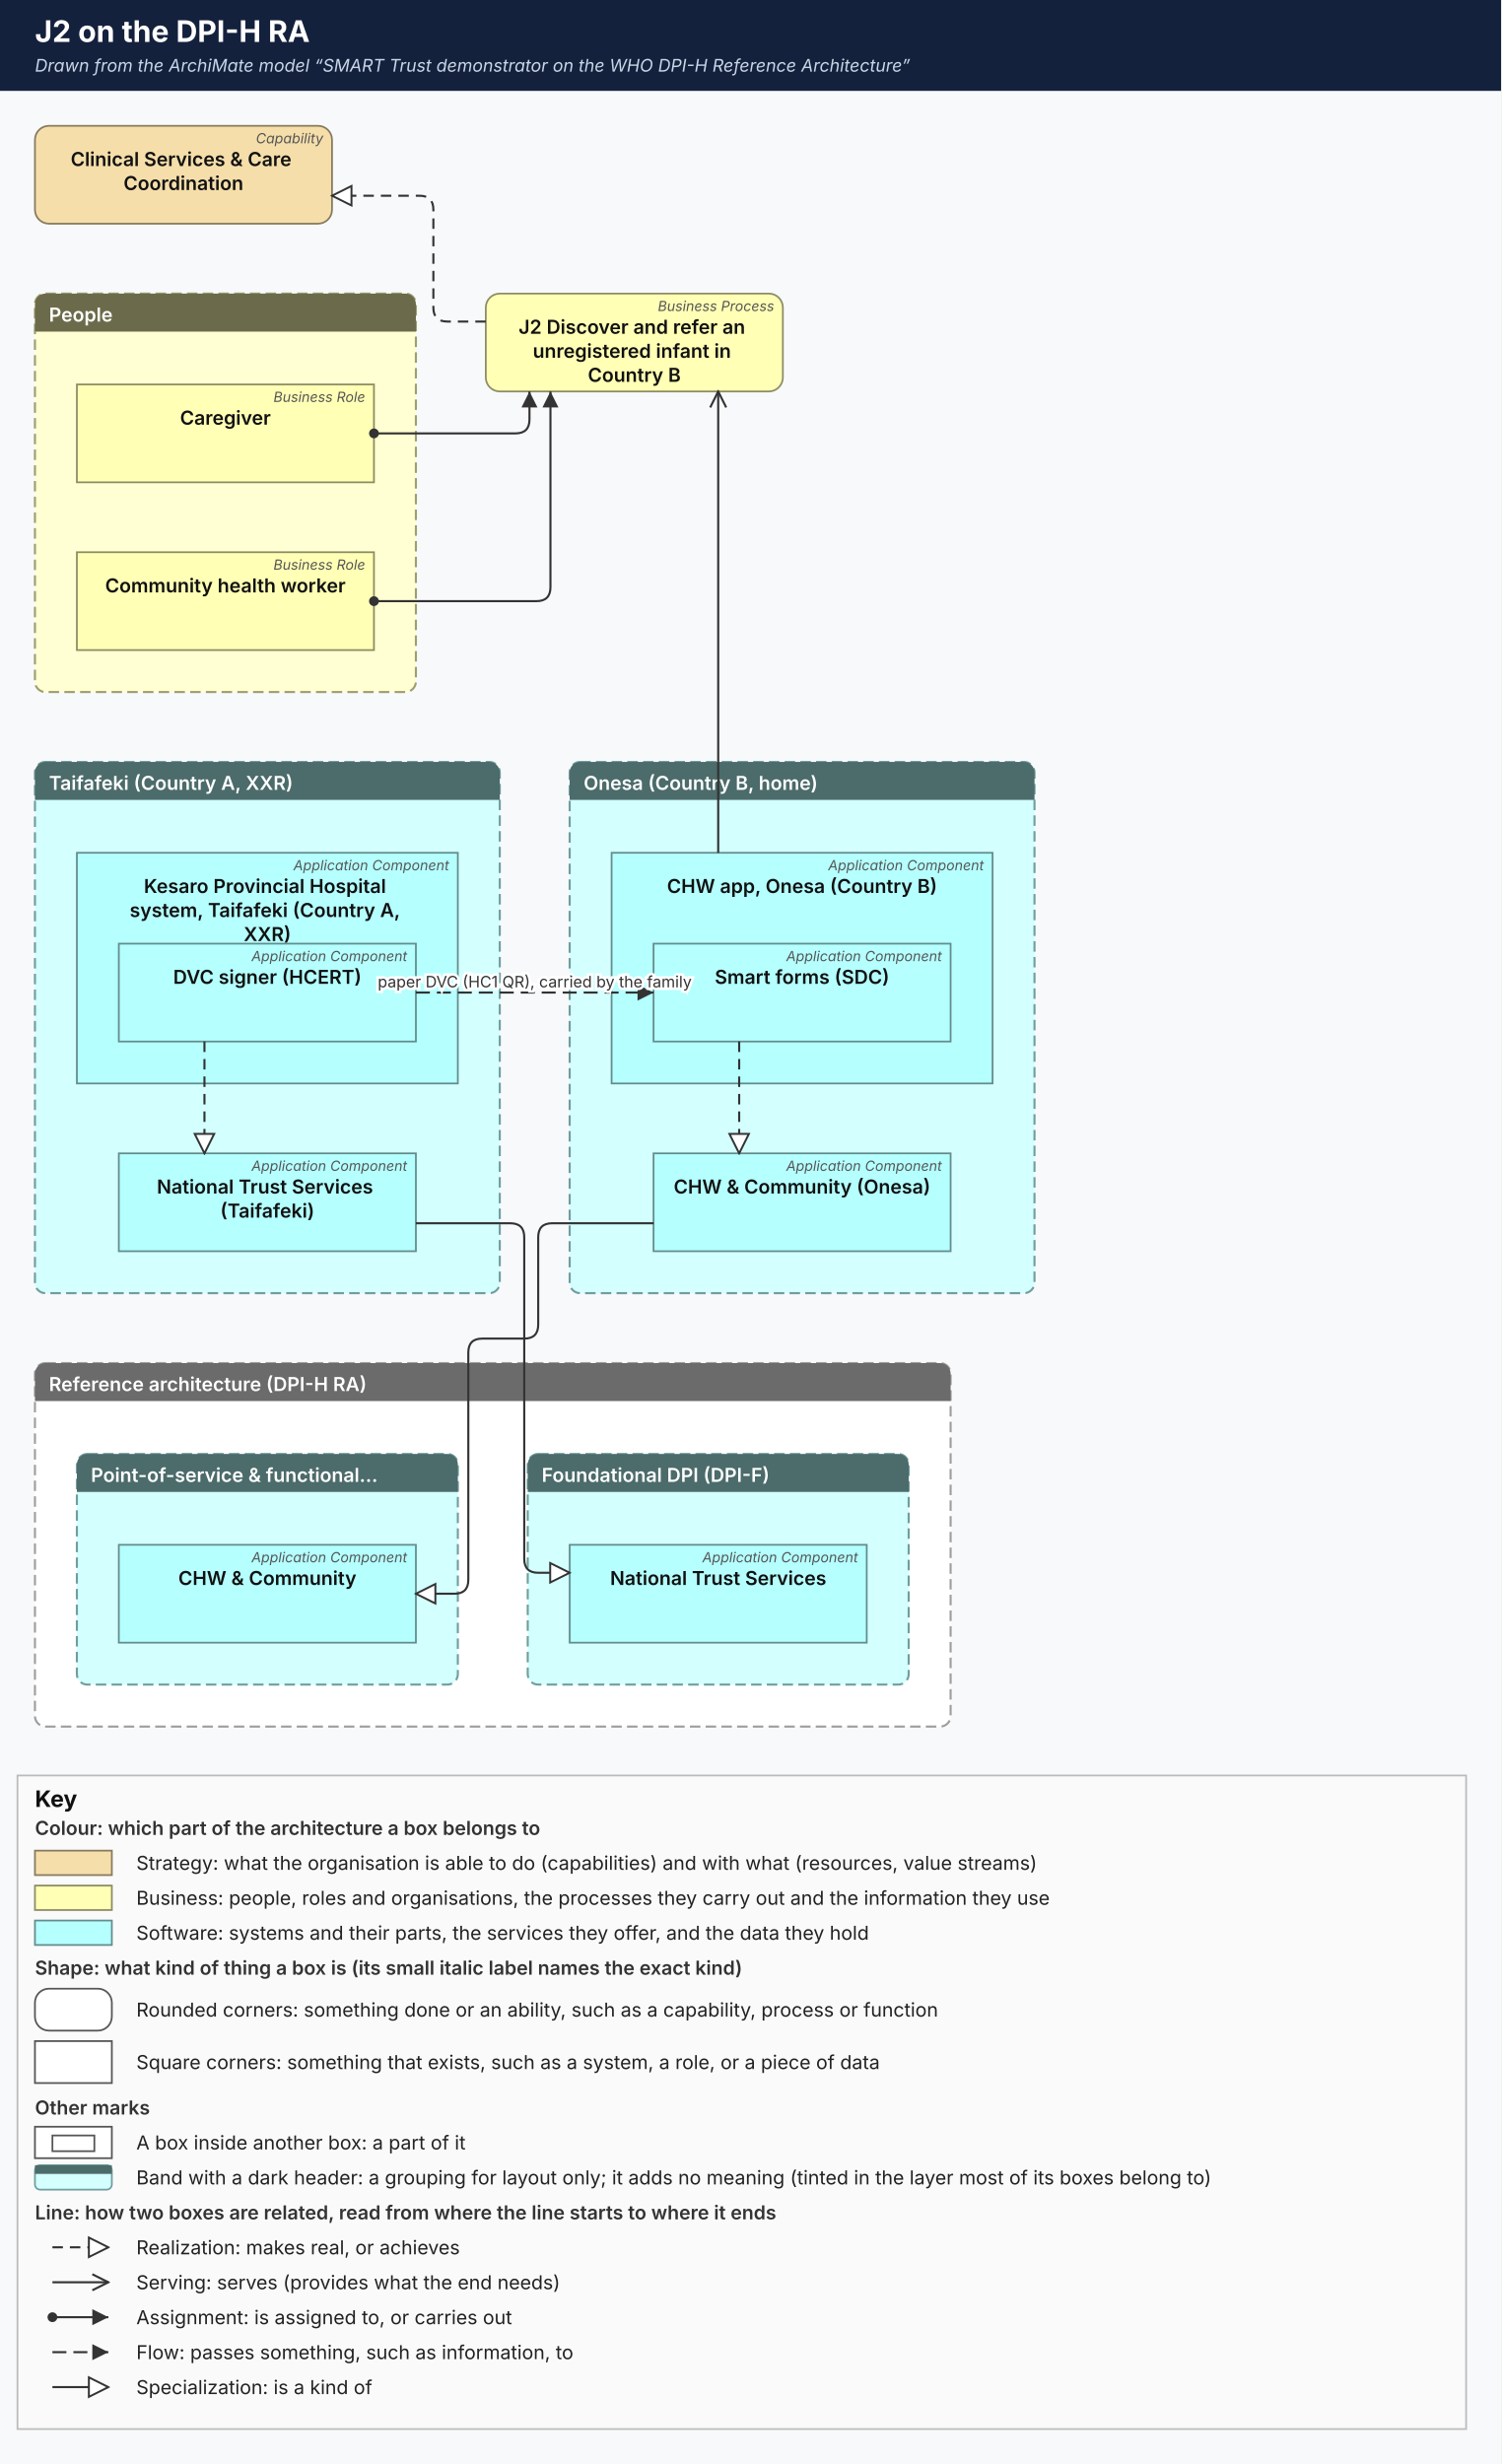
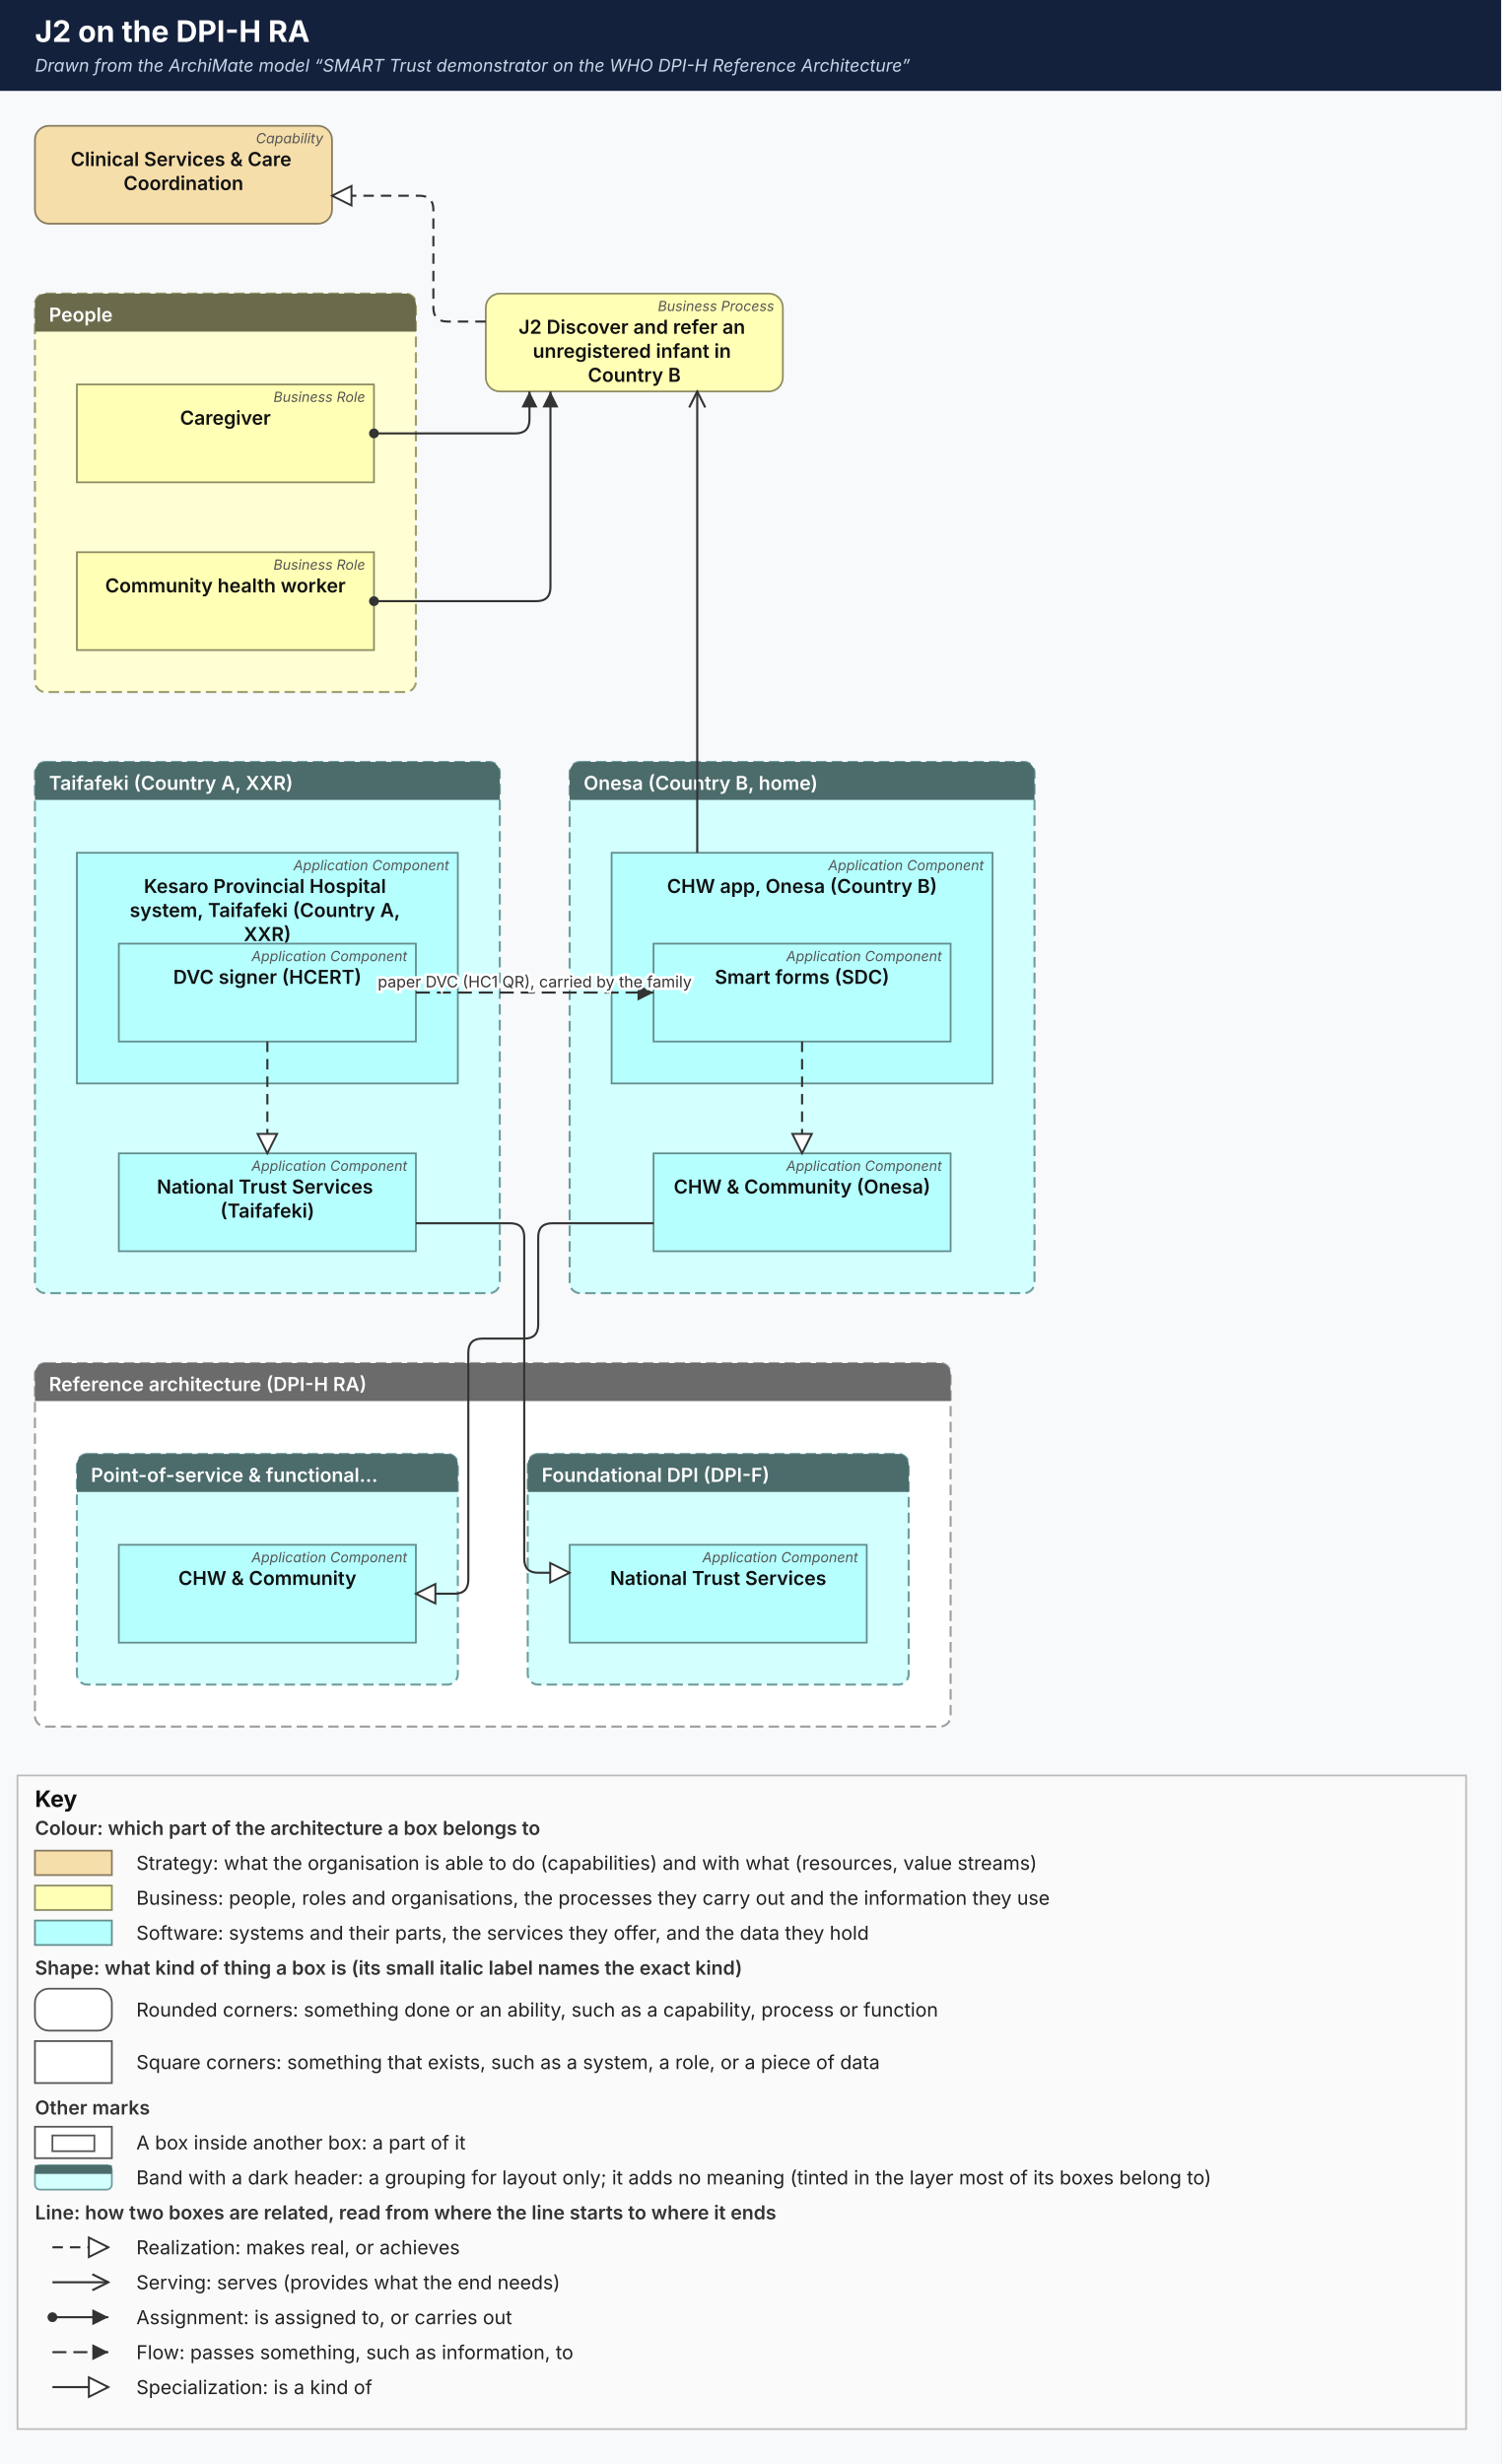
<svg xmlns="http://www.w3.org/2000/svg" viewBox="4 -48 859 1410" width="859" height="1410" role="img" aria-labelledby="av-title">
  <style>
.av-name{font:600 11px Inter, "Segoe UI", system-ui, -apple-system, Helvetica, Arial, sans-serif;fill:#111}
.av-type{font:italic 8px Inter, "Segoe UI", system-ui, -apple-system, Helvetica, Arial, sans-serif;fill:#555}
.av-group{font:600 11px Inter, "Segoe UI", system-ui, -apple-system, Helvetica, Arial, sans-serif;fill:#333}
.av-note{font:10px Inter, "Segoe UI", system-ui, -apple-system, Helvetica, Arial, sans-serif;fill:#222}
.av-key{font:11px Inter, "Segoe UI", system-ui, -apple-system, Helvetica, Arial, sans-serif;fill:#222}
.av-keyh{font:600 11px Inter, "Segoe UI", system-ui, -apple-system, Helvetica, Arial, sans-serif;fill:#333}
.av-keyt{font:700 13px Inter, "Segoe UI", system-ui, -apple-system, Helvetica, Arial, sans-serif;fill:#111}
.av-rel{font:9px Inter, "Segoe UI", system-ui, -apple-system, Helvetica, Arial, sans-serif;fill:#333;paint-order:stroke;stroke:#fff;stroke-width:3px}
a:hover rect,a:hover polygon,a:focus rect,a:focus polygon{stroke:#06c;stroke-width:2.5}
</style>
  <defs>
    <marker id="arrow-open" viewBox="0 0 12 12" refX="11" refY="6" markerWidth="11" markerHeight="11" orient="auto-start-reverse" markerUnits="userSpaceOnUse">
      <path d="M1 1 L11 6 L1 11" fill="none" stroke="#333" stroke-width="1.3" />
    </marker>
    <marker id="arrow-filled" viewBox="0 0 12 12" refX="11" refY="6" markerWidth="11" markerHeight="11" orient="auto-start-reverse" markerUnits="userSpaceOnUse">
      <path d="M1 1 L11 6 L1 11 Z" fill="#333" />
    </marker>
    <marker id="arrow-small" viewBox="0 0 10 10" refX="9" refY="5" markerWidth="8" markerHeight="8" orient="auto-start-reverse" markerUnits="userSpaceOnUse">
      <path d="M1 1 L9 5 L1 9" fill="none" stroke="#333" stroke-width="1.2" />
    </marker>
    <marker id="triangle-hollow" viewBox="0 0 14 14" refX="13" refY="7" markerWidth="13" markerHeight="13" orient="auto-start-reverse" markerUnits="userSpaceOnUse">
      <path d="M1 1 L13 7 L1 13 Z" fill="#fff" stroke="#333" stroke-width="1.2" />
    </marker>
    <marker id="diamond-filled" viewBox="0 0 16 10" refX="1" refY="5" markerWidth="16" markerHeight="10" orient="auto-start-reverse" markerUnits="userSpaceOnUse">
      <path d="M1 5 L8 1 L15 5 L8 9 Z" fill="#333" />
    </marker>
    <marker id="diamond-hollow" viewBox="0 0 16 10" refX="1" refY="5" markerWidth="16" markerHeight="10" orient="auto-start-reverse" markerUnits="userSpaceOnUse">
      <path d="M1 5 L8 1 L15 5 L8 9 Z" fill="#fff" stroke="#333" stroke-width="1.2" />
    </marker>
    <marker id="dot" viewBox="0 0 8 8" refX="4" refY="4" markerWidth="7" markerHeight="7" orient="auto" markerUnits="userSpaceOnUse">
      <circle cx="4" cy="4" r="3.2" fill="#333" />
    </marker>
    <pattern id="missing" width="8" height="8" patternUnits="userSpaceOnUse" patternTransform="rotate(45)">
      <rect width="8" height="8" fill="#fff" />
      <line x1="0" y1="0" x2="0" y2="8" stroke="#d33" stroke-width="2" />
    </pattern>
  </defs>
  <rect x="4" y="-48" width="859" height="1410" fill="#f8f9fb" />
  <rect x="4" y="-48" width="859" height="52" fill="#14213d" />
  <text x="24" y="-24" style="font:700 17px Inter, &quot;Segoe UI&quot;, system-ui, -apple-system, Helvetica, Arial, sans-serif;fill:#fff">J2 on the DPI-H RA</text>
  <text x="24" y="-7" style="font:italic 10px Inter, &quot;Segoe UI&quot;, system-ui, -apple-system, Helvetica, Arial, sans-serif;fill:#c9d6e6">Drawn from the ArchiMate model “SMART Trust demonstrator on the WHO DPI-H Reference Architecture”</text>
  <a href="../../../en/smart-trust-demo/archimate/0.1.0/element/clinical-services-care-coordination/" target="_top">
    <rect x="24" y="24" width="170" height="56" rx="8" fill="#f5deaa" stroke="#877a5e" stroke-width="1" />
    <text class="av-type" x="189" y="34" text-anchor="end">Capability</text>
    <text class="av-name" x="109" y="47" text-anchor="middle">
      <tspan x="109" dy="0">Clinical Services &amp; Care</tspan>
      <tspan x="109" dy="13.75">Coordination</tspan>
    </text>
  </a>
  <a href="../../../en/smart-trust-demo/archimate/0.1.0/element/people/" target="_top">
    <rect x="24" y="120" width="218" height="228" rx="6" fill="#ffffd3" stroke="#9e9e70" stroke-width="1.2" stroke-dasharray="6 3" />
    <path d="M24 126 a6 6 0 0 1 6 -6 h206 a6 6 0 0 1 6 6 v15.75 h-218 z" fill="#6b6b4c" />
    <text class="av-group" x="32" y="136" style="fill:#fff">People</text>
  </a>
  <a href="../../../en/smart-trust-demo/archimate/0.1.0/element/caregiver/" target="_top">
    <rect x="48" y="172" width="170" height="56" fill="#ffffb5" stroke="#8c8c64" stroke-width="1" />
    <text class="av-type" x="213" y="182" text-anchor="end">Business Role</text>
    <text class="av-name" x="133" y="195" text-anchor="middle">
      <tspan x="133" dy="0">Caregiver</tspan>
    </text>
  </a>
  <a href="../../../en/smart-trust-demo/archimate/0.1.0/element/community-health-worker/" target="_top">
    <rect x="48" y="268" width="170" height="56" fill="#ffffb5" stroke="#8c8c64" stroke-width="1" />
    <text class="av-type" x="213" y="278" text-anchor="end">Business Role</text>
    <text class="av-name" x="133" y="291" text-anchor="middle">
      <tspan x="133" dy="0">Community health worker</tspan>
    </text>
  </a>
  <a href="../../../en/smart-trust-demo/archimate/0.1.0/element/j2-discover-and-refer-an-unregistered-infant-in-country-b/" target="_top">
    <rect x="282" y="120" width="170" height="56" rx="8" fill="#ffffb5" stroke="#8c8c64" stroke-width="1" />
    <text class="av-type" x="447" y="130" text-anchor="end">Business Process</text>
    <text class="av-name" x="367" y="143" text-anchor="middle">
      <tspan x="367" dy="0">J2 Discover and refer an</tspan>
      <tspan x="367" dy="13.75">unregistered infant in</tspan>
      <tspan x="367" dy="13.75">Country B</tspan>
    </text>
  </a>
  <a href="../../../en/smart-trust-demo/archimate/0.1.0/element/taifafeki-country-a-xxr/" target="_top">
    <rect x="24" y="388" width="266" height="304" rx="6" fill="#d3ffff" stroke="#709e9e" stroke-width="1.2" stroke-dasharray="6 3" />
    <path d="M24 394 a6 6 0 0 1 6 -6 h254 a6 6 0 0 1 6 6 v15.75 h-266 z" fill="#4c6b6b" />
    <text class="av-group" x="32" y="404" style="fill:#fff">Taifafeki (Country A, XXR)</text>
  </a>
  <a href="../../../en/smart-trust-demo/archimate/0.1.0/element/kesaro-provincial-hospital-system-taifafeki-country-a-xxr/" target="_top">
    <rect x="48" y="440" width="218" height="132" fill="#b5ffff" stroke="#648c8c" stroke-width="1" />
    <text class="av-type" x="261" y="450" text-anchor="end">Application Component</text>
    <text class="av-name" x="157" y="463" text-anchor="middle">
      <tspan x="157" dy="0">Kesaro Provincial Hospital</tspan>
      <tspan x="157" dy="13.75">system, Taifafeki (Country A,</tspan>
      <tspan x="157" dy="13.75">XXR)</tspan>
    </text>
  </a>
  <a href="../../../en/smart-trust-demo/archimate/0.1.0/element/dvc-signer-hcert/" target="_top">
    <rect x="72" y="492" width="170" height="56" fill="#b5ffff" stroke="#648c8c" stroke-width="1" />
    <text class="av-type" x="237" y="502" text-anchor="end">Application Component</text>
    <text class="av-name" x="157" y="515" text-anchor="middle">
      <tspan x="157" dy="0">DVC signer (HCERT)</tspan>
    </text>
  </a>
  <a href="../../../en/smart-trust-demo/archimate/0.1.0/element/national-trust-services-taifafeki/" target="_top">
    <rect x="72" y="612" width="170" height="56" fill="#b5ffff" stroke="#648c8c" stroke-width="1" />
    <text class="av-type" x="237" y="622" text-anchor="end">Application Component</text>
    <text class="av-name" x="157" y="635" text-anchor="middle">
      <tspan x="157" dy="0">National Trust Services</tspan>
      <tspan x="157" dy="13.75">(Taifafeki)</tspan>
    </text>
  </a>
  <a href="../../../en/smart-trust-demo/archimate/0.1.0/element/onesa-country-b-home/" target="_top">
    <rect x="330" y="388" width="266" height="304" rx="6" fill="#d3ffff" stroke="#709e9e" stroke-width="1.2" stroke-dasharray="6 3" />
    <path d="M330 394 a6 6 0 0 1 6 -6 h254 a6 6 0 0 1 6 6 v15.75 h-266 z" fill="#4c6b6b" />
    <text class="av-group" x="338" y="404" style="fill:#fff">Onesa (Country B, home)</text>
  </a>
  <a href="../../../en/smart-trust-demo/archimate/0.1.0/element/chw-app-onesa-country-b/" target="_top">
    <rect x="354" y="440" width="218" height="132" fill="#b5ffff" stroke="#648c8c" stroke-width="1" />
    <text class="av-type" x="567" y="450" text-anchor="end">Application Component</text>
    <text class="av-name" x="463" y="463" text-anchor="middle">
      <tspan x="463" dy="0">CHW app, Onesa (Country B)</tspan>
    </text>
  </a>
  <a href="../../../en/smart-trust-demo/archimate/0.1.0/element/smart-forms-sdc/" target="_top">
    <rect x="378" y="492" width="170" height="56" fill="#b5ffff" stroke="#648c8c" stroke-width="1" />
    <text class="av-type" x="543" y="502" text-anchor="end">Application Component</text>
    <text class="av-name" x="463" y="515" text-anchor="middle">
      <tspan x="463" dy="0">Smart forms (SDC)</tspan>
    </text>
  </a>
  <a href="../../../en/smart-trust-demo/archimate/0.1.0/element/chw-community-onesa/" target="_top">
    <rect x="378" y="612" width="170" height="56" fill="#b5ffff" stroke="#648c8c" stroke-width="1" />
    <text class="av-type" x="543" y="622" text-anchor="end">Application Component</text>
    <text class="av-name" x="463" y="635" text-anchor="middle">
      <tspan x="463" dy="0">CHW &amp; Community (Onesa)</tspan>
    </text>
  </a>
  <a href="../../../en/smart-trust-demo/archimate/0.1.0/element/reference-architecture-dpi-h-ra/" target="_top">
    <rect x="24" y="732" width="524" height="208" rx="6" fill="#ffffff" stroke="#9e9e9e" stroke-width="1.2" stroke-dasharray="6 3" />
    <path d="M24 738 a6 6 0 0 1 6 -6 h512 a6 6 0 0 1 6 6 v15.75 h-524 z" fill="#6b6b6b" />
    <text class="av-group" x="32" y="748" style="fill:#fff">Reference architecture (DPI-H RA)</text>
  </a>
  <a href="../../../en/smart-trust-demo/archimate/0.1.0/element/point-of-service-functional-applications/" target="_top">
    <rect x="48" y="784" width="218" height="132" rx="6" fill="#d3ffff" stroke="#709e9e" stroke-width="1.2" stroke-dasharray="6 3" />
    <path d="M48 790 a6 6 0 0 1 6 -6 h206 a6 6 0 0 1 6 6 v15.75 h-218 z" fill="#4c6b6b" />
    <text class="av-group" x="56" y="800" style="fill:#fff">Point-of-service &amp; functional…</text>
  </a>
  <a href="../../../en/smart-trust-demo/archimate/0.1.0/element/chw-community/" target="_top">
    <rect x="72" y="836" width="170" height="56" fill="#b5ffff" stroke="#648c8c" stroke-width="1" />
    <text class="av-type" x="237" y="846" text-anchor="end">Application Component</text>
    <text class="av-name" x="157" y="859" text-anchor="middle">
      <tspan x="157" dy="0">CHW &amp; Community</tspan>
    </text>
  </a>
  <a href="../../../en/smart-trust-demo/archimate/0.1.0/element/foundational-dpi-dpi-f/" target="_top">
    <rect x="306" y="784" width="218" height="132" rx="6" fill="#d3ffff" stroke="#709e9e" stroke-width="1.2" stroke-dasharray="6 3" />
    <path d="M306 790 a6 6 0 0 1 6 -6 h206 a6 6 0 0 1 6 6 v15.75 h-218 z" fill="#4c6b6b" />
    <text class="av-group" x="314" y="800" style="fill:#fff">Foundational DPI (DPI-F)</text>
  </a>
  <a href="../../../en/smart-trust-demo/archimate/0.1.0/element/national-trust-services/" target="_top">
    <rect x="330" y="836" width="170" height="56" fill="#b5ffff" stroke="#648c8c" stroke-width="1" />
    <text class="av-type" x="495" y="846" text-anchor="end">Application Component</text>
    <text class="av-name" x="415" y="859" text-anchor="middle">
      <tspan x="415" dy="0">National Trust Services</tspan>
    </text>
  </a>
  <a href="../../../en/smart-trust-demo/archimate/0.1.0/relationship/id-aeaebf6aec985b1c8449ea3ecb74074b/" target="_top">
    <path d="M218 200 L299 200 Q307 200 307 192 L307 176" fill="none" stroke="#333" stroke-width="1.2" marker-start="url(#dot)" marker-end="url(#arrow-filled)" />
    <path d="M218 200 L299 200 Q307 200 307 192 L307 176" fill="none" stroke="transparent" stroke-width="8" />
  </a>
  <a href="../../../en/smart-trust-demo/archimate/0.1.0/relationship/id-eab30403921152299e8ce54020511cf9/" target="_top">
    <path d="M218 296 L311 296 Q319 296 319 288 L319 176" fill="none" stroke="#333" stroke-width="1.2" marker-start="url(#dot)" marker-end="url(#arrow-filled)" />
    <path d="M218 296 L311 296 Q319 296 319 288 L319 176" fill="none" stroke="transparent" stroke-width="8" />
  </a>
  <a href="../../../en/smart-trust-demo/archimate/0.1.0/relationship/id-2c6b448e53375a6fbb2d63159f9ddba0/" target="_top">
    <path d="M282 136 L260 136 Q252 136 252 128 L252 72 Q252 64 244 64 L194 64" fill="none" stroke="#333" stroke-width="1.2" stroke-dasharray="6 4" marker-end="url(#triangle-hollow)" />
    <path d="M282 136 L260 136 Q252 136 252 128 L252 72 Q252 64 244 64 L194 64" fill="none" stroke="transparent" stroke-width="8" />
  </a>
  <a href="../../../en/smart-trust-demo/archimate/0.1.0/relationship/id-b2ed2a33c41058dfa774ce60c12ccc8e/" target="_top">
-     <path d="M121 548 L121 612" fill="none" stroke="#333" stroke-width="1.2" stroke-dasharray="6 4" marker-end="url(#triangle-hollow)" />
-     <path d="M121 548 L121 612" fill="none" stroke="transparent" stroke-width="8" />
+     <path d="M157 548 L157 612" fill="none" stroke="#333" stroke-width="1.2" stroke-dasharray="6 4" marker-end="url(#triangle-hollow)" />
+     <path d="M157 548 L157 612" fill="none" stroke="transparent" stroke-width="8" />
  </a>
  <a href="../../../en/smart-trust-demo/archimate/0.1.0/relationship/id-08909a1d794551be8b82d3982bc77dbb/" target="_top">
    <path d="M242 520 L302 520 Q310 520 318 520 L378 520" fill="none" stroke="#333" stroke-width="1.2" stroke-dasharray="8 4" marker-end="url(#arrow-filled)" />
    <path d="M242 520 L302 520 Q310 520 318 520 L378 520" fill="none" stroke="transparent" stroke-width="8" />
    <text class="av-rel" x="310" y="517" text-anchor="middle">paper DVC (HC1 QR), carried by the family</text>
  </a>
  <a href="../../../en/smart-trust-demo/archimate/0.1.0/relationship/id-ddd5d6874e615d5589608b0b8d2eea59/" target="_top">
    <path d="M242 652 L296 652 Q304 652 304 660 L304 844 Q304 852 312 852 L330 852" fill="none" stroke="#333" stroke-width="1.2" marker-end="url(#triangle-hollow)" />
    <path d="M242 652 L296 652 Q304 652 304 660 L304 844 Q304 852 312 852 L330 852" fill="none" stroke="transparent" stroke-width="8" />
  </a>
  <a href="../../../en/smart-trust-demo/archimate/0.1.0/relationship/id-a55976d3a9f65bec8485ffc9c1c1c60e/" target="_top">
-     <path d="M415 440 L415 176" fill="none" stroke="#333" stroke-width="1.2" marker-end="url(#arrow-open)" />
-     <path d="M415 440 L415 176" fill="none" stroke="transparent" stroke-width="8" />
+     <path d="M403 440 L403 176" fill="none" stroke="#333" stroke-width="1.2" marker-end="url(#arrow-open)" />
+     <path d="M403 440 L403 176" fill="none" stroke="transparent" stroke-width="8" />
  </a>
  <a href="../../../en/smart-trust-demo/archimate/0.1.0/relationship/id-a86c58fdc6f35c1aa23a05a9974019c6/" target="_top">
-     <path d="M427 548 L427 612" fill="none" stroke="#333" stroke-width="1.2" stroke-dasharray="6 4" marker-end="url(#triangle-hollow)" />
-     <path d="M427 548 L427 612" fill="none" stroke="transparent" stroke-width="8" />
+     <path d="M463 548 L463 612" fill="none" stroke="#333" stroke-width="1.2" stroke-dasharray="6 4" marker-end="url(#triangle-hollow)" />
+     <path d="M463 548 L463 612" fill="none" stroke="transparent" stroke-width="8" />
  </a>
  <a href="../../../en/smart-trust-demo/archimate/0.1.0/relationship/id-c203dedcf52053f6889e0c2cffe5e0c8/" target="_top">
    <path d="M378 652 L320 652 Q312 652 312 660 L312 710 Q312 718 304 718 L280 718 Q272 718 272 726 L272 856 Q272 864 264 864 L242 864" fill="none" stroke="#333" stroke-width="1.2" marker-end="url(#triangle-hollow)" />
    <path d="M378 652 L320 652 Q312 652 312 660 L312 710 Q312 718 304 718 L280 718 Q272 718 272 726 L272 856 Q272 864 264 864 L242 864" fill="none" stroke="transparent" stroke-width="8" />
  </a>
  <g class="av-legend">
    <rect x="14" y="968" width="829" height="374" fill="#fafafa" stroke="#bbb" />
    <text class="av-keyt" x="24" y="986">Key</text>
    <text class="av-keyh" x="24" y="1002">Colour: which part of the architecture a box belongs to</text>
    <rect x="24" y="1011" width="44" height="14" fill="#f5deaa" stroke="#877a5e" />
    <text class="av-key" x="82" y="1022">Strategy: what the organisation is able to do (capabilities) and with what (resources, value streams)</text>
    <rect x="24" y="1031" width="44" height="14" fill="#ffffb5" stroke="#8c8c64" />
    <text class="av-key" x="82" y="1042">Business: people, roles and organisations, the processes they carry out and the information they use</text>
    <rect x="24" y="1051" width="44" height="14" fill="#b5ffff" stroke="#648c8c" />
    <text class="av-key" x="82" y="1062">Software: systems and their parts, the services they offer, and the data they hold</text>
    <text class="av-keyh" x="24" y="1082">Shape: what kind of thing a box is (its small italic label names the exact kind)</text>
    <rect x="24" y="1090" width="44" height="24" rx="8" fill="#fff" stroke="#555" />
    <text class="av-key" x="82" y="1106">Rounded corners: something done or an ability, such as a capability, process or function</text>
    <rect x="24" y="1120" width="44" height="24" fill="#fff" stroke="#555" />
    <text class="av-key" x="82" y="1136">Square corners: something that exists, such as a system, a role, or a piece of data</text>
    <text class="av-keyh" x="24" y="1162">Other marks</text>
    <rect x="24" y="1169" width="44" height="18" fill="#fff" stroke="#555" />
    <rect x="34" y="1174" width="24" height="9" fill="#fff" stroke="#555" />
    <text class="av-key" x="82" y="1182">A box inside another box: a part of it</text>
    <rect x="24" y="1191" width="44" height="14" rx="3" fill="#d3ffff" stroke="#709e9e" />
    <rect x="24" y="1191" width="44" height="5" fill="#4c6b6b" />
    <text class="av-key" x="82" y="1202">Band with a dark header: a grouping for layout only; it adds no meaning (tinted in the layer most of its boxes belong to)</text>
    <text class="av-keyh" x="24" y="1222">Line: how two boxes are related, read from where the line starts to where it ends</text>
    <path d="M34 1238 L66 1238" fill="none" stroke="#333" stroke-width="1.2" stroke-dasharray="6 4" marker-end="url(#triangle-hollow)" />
    <text class="av-key" x="82" y="1242">Realization: makes real, or achieves</text>
    <path d="M34 1258 L66 1258" fill="none" stroke="#333" stroke-width="1.2" marker-end="url(#arrow-open)" />
    <text class="av-key" x="82" y="1262">Serving: serves (provides what the end needs)</text>
    <path d="M34 1278 L66 1278" fill="none" stroke="#333" stroke-width="1.2" marker-start="url(#dot)" marker-end="url(#arrow-filled)" />
    <text class="av-key" x="82" y="1282">Assignment: is assigned to, or carries out</text>
    <path d="M34 1298 L66 1298" fill="none" stroke="#333" stroke-width="1.2" stroke-dasharray="8 4" marker-end="url(#arrow-filled)" />
    <text class="av-key" x="82" y="1302">Flow: passes something, such as information, to</text>
    <path d="M34 1318 L66 1318" fill="none" stroke="#333" stroke-width="1.2" marker-end="url(#triangle-hollow)" />
    <text class="av-key" x="82" y="1322">Specialization: is a kind of</text>
  </g>
</svg>
